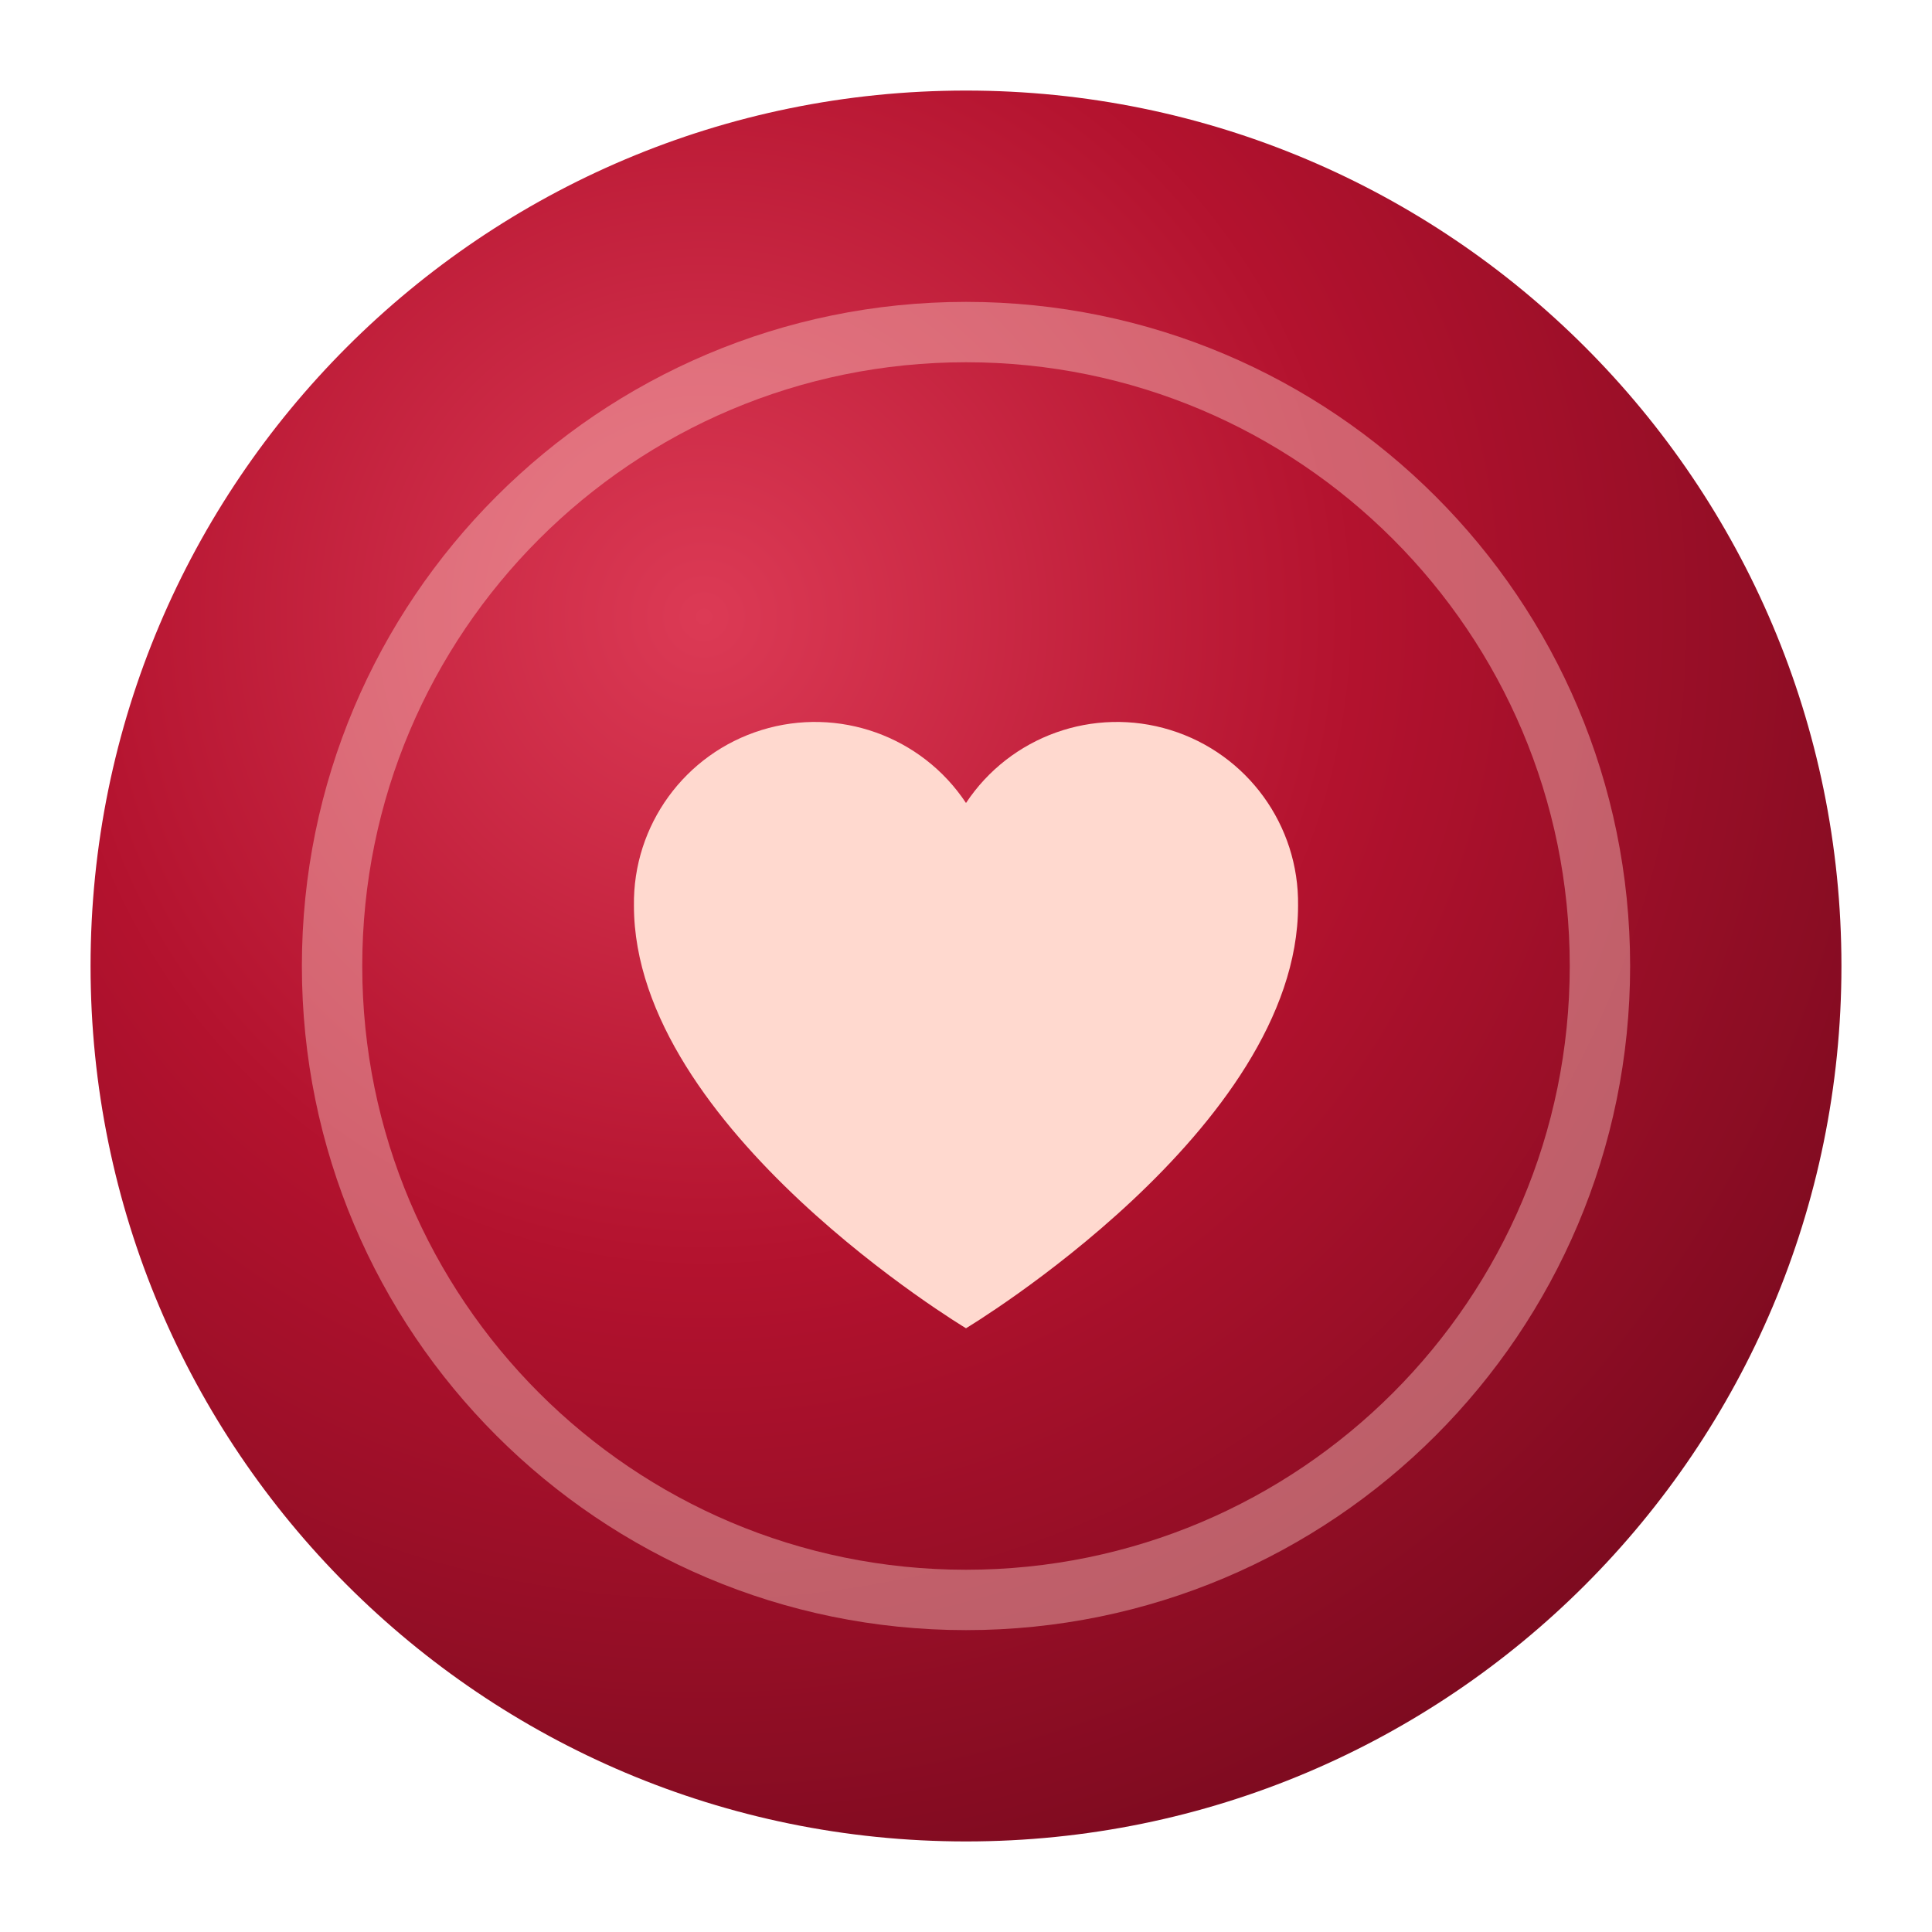
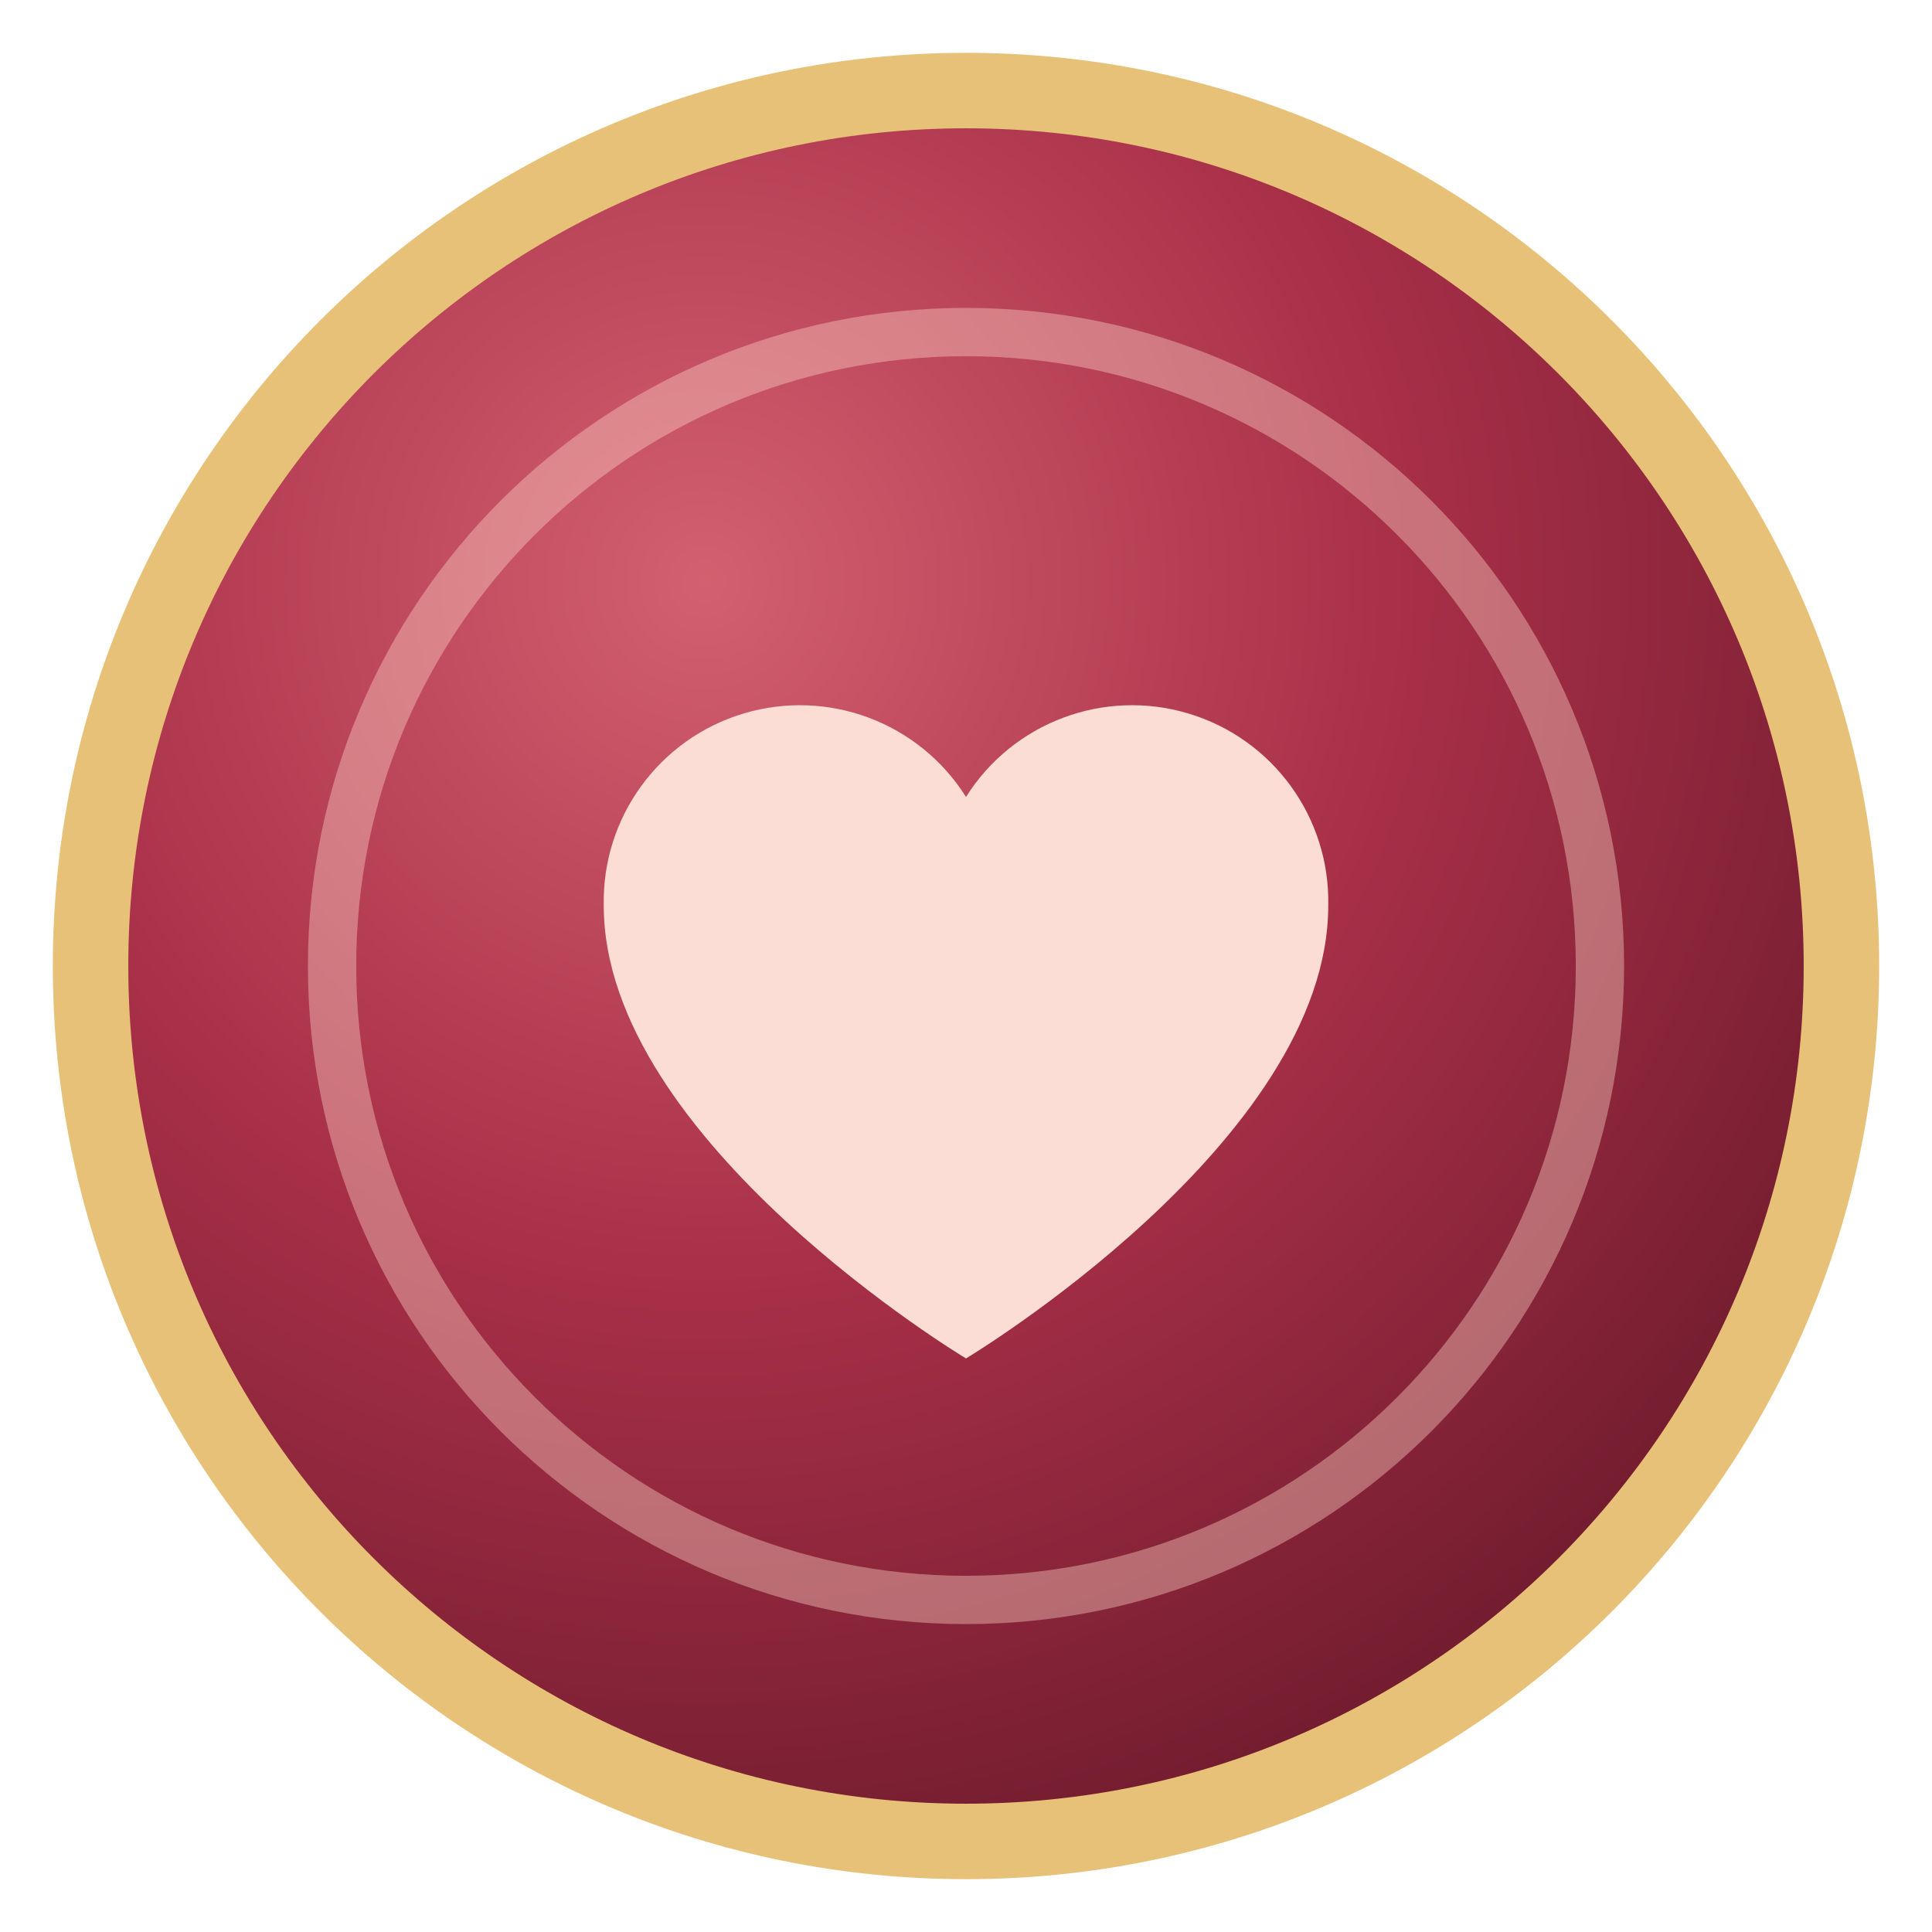
<svg xmlns="http://www.w3.org/2000/svg" viewBox="0 0 64 64">
  <defs>
-     <radialGradient id="g" cx="35%" cy="30%" r="75%">
-       <stop offset="0" stop-color="#DC3A55" />
-       <stop offset=".5" stop-color="#B3122E" />
-       <stop offset="1" stop-color="#7E0B20" />
+     <radialGradient id="g" cx="35%" cy="28%" r="78%">
+       <stop offset="0" stop-color="#D2606F" />
+       <stop offset=".5" stop-color="#A93049" />
+       <stop offset="1" stop-color="#6F1B2D" />
    </radialGradient>
  </defs>
-   <circle cx="32" cy="32" r="29" fill="url(#g)" />
-   <circle cx="32" cy="32" r="21" fill="none" stroke="#FFD9CF" stroke-opacity=".4" stroke-width="2" />
-   <path d="M32 44s-11-6.6-11-14a6 6 0 0 1 11-3.4A6 6 0 0 1 43 30c0 7.4-11 14-11 14z" fill="#FFD9CF" />
+   <circle cx="32" cy="32" r="29" fill="url(#g)" stroke="#E8C178" stroke-width="2.5" />
+   <circle cx="32" cy="32" r="21" fill="none" stroke="#FFD7C8" stroke-opacity=".4" stroke-width="1.6" />
+   <path d="M32 45s-12-7.2-12-15a6.5 6.5 0 0 1 12-3.6A6.5 6.5 0 0 1 44 30c0 7.8-12 15-12 15z" fill="#FBDDD6" />
</svg>
